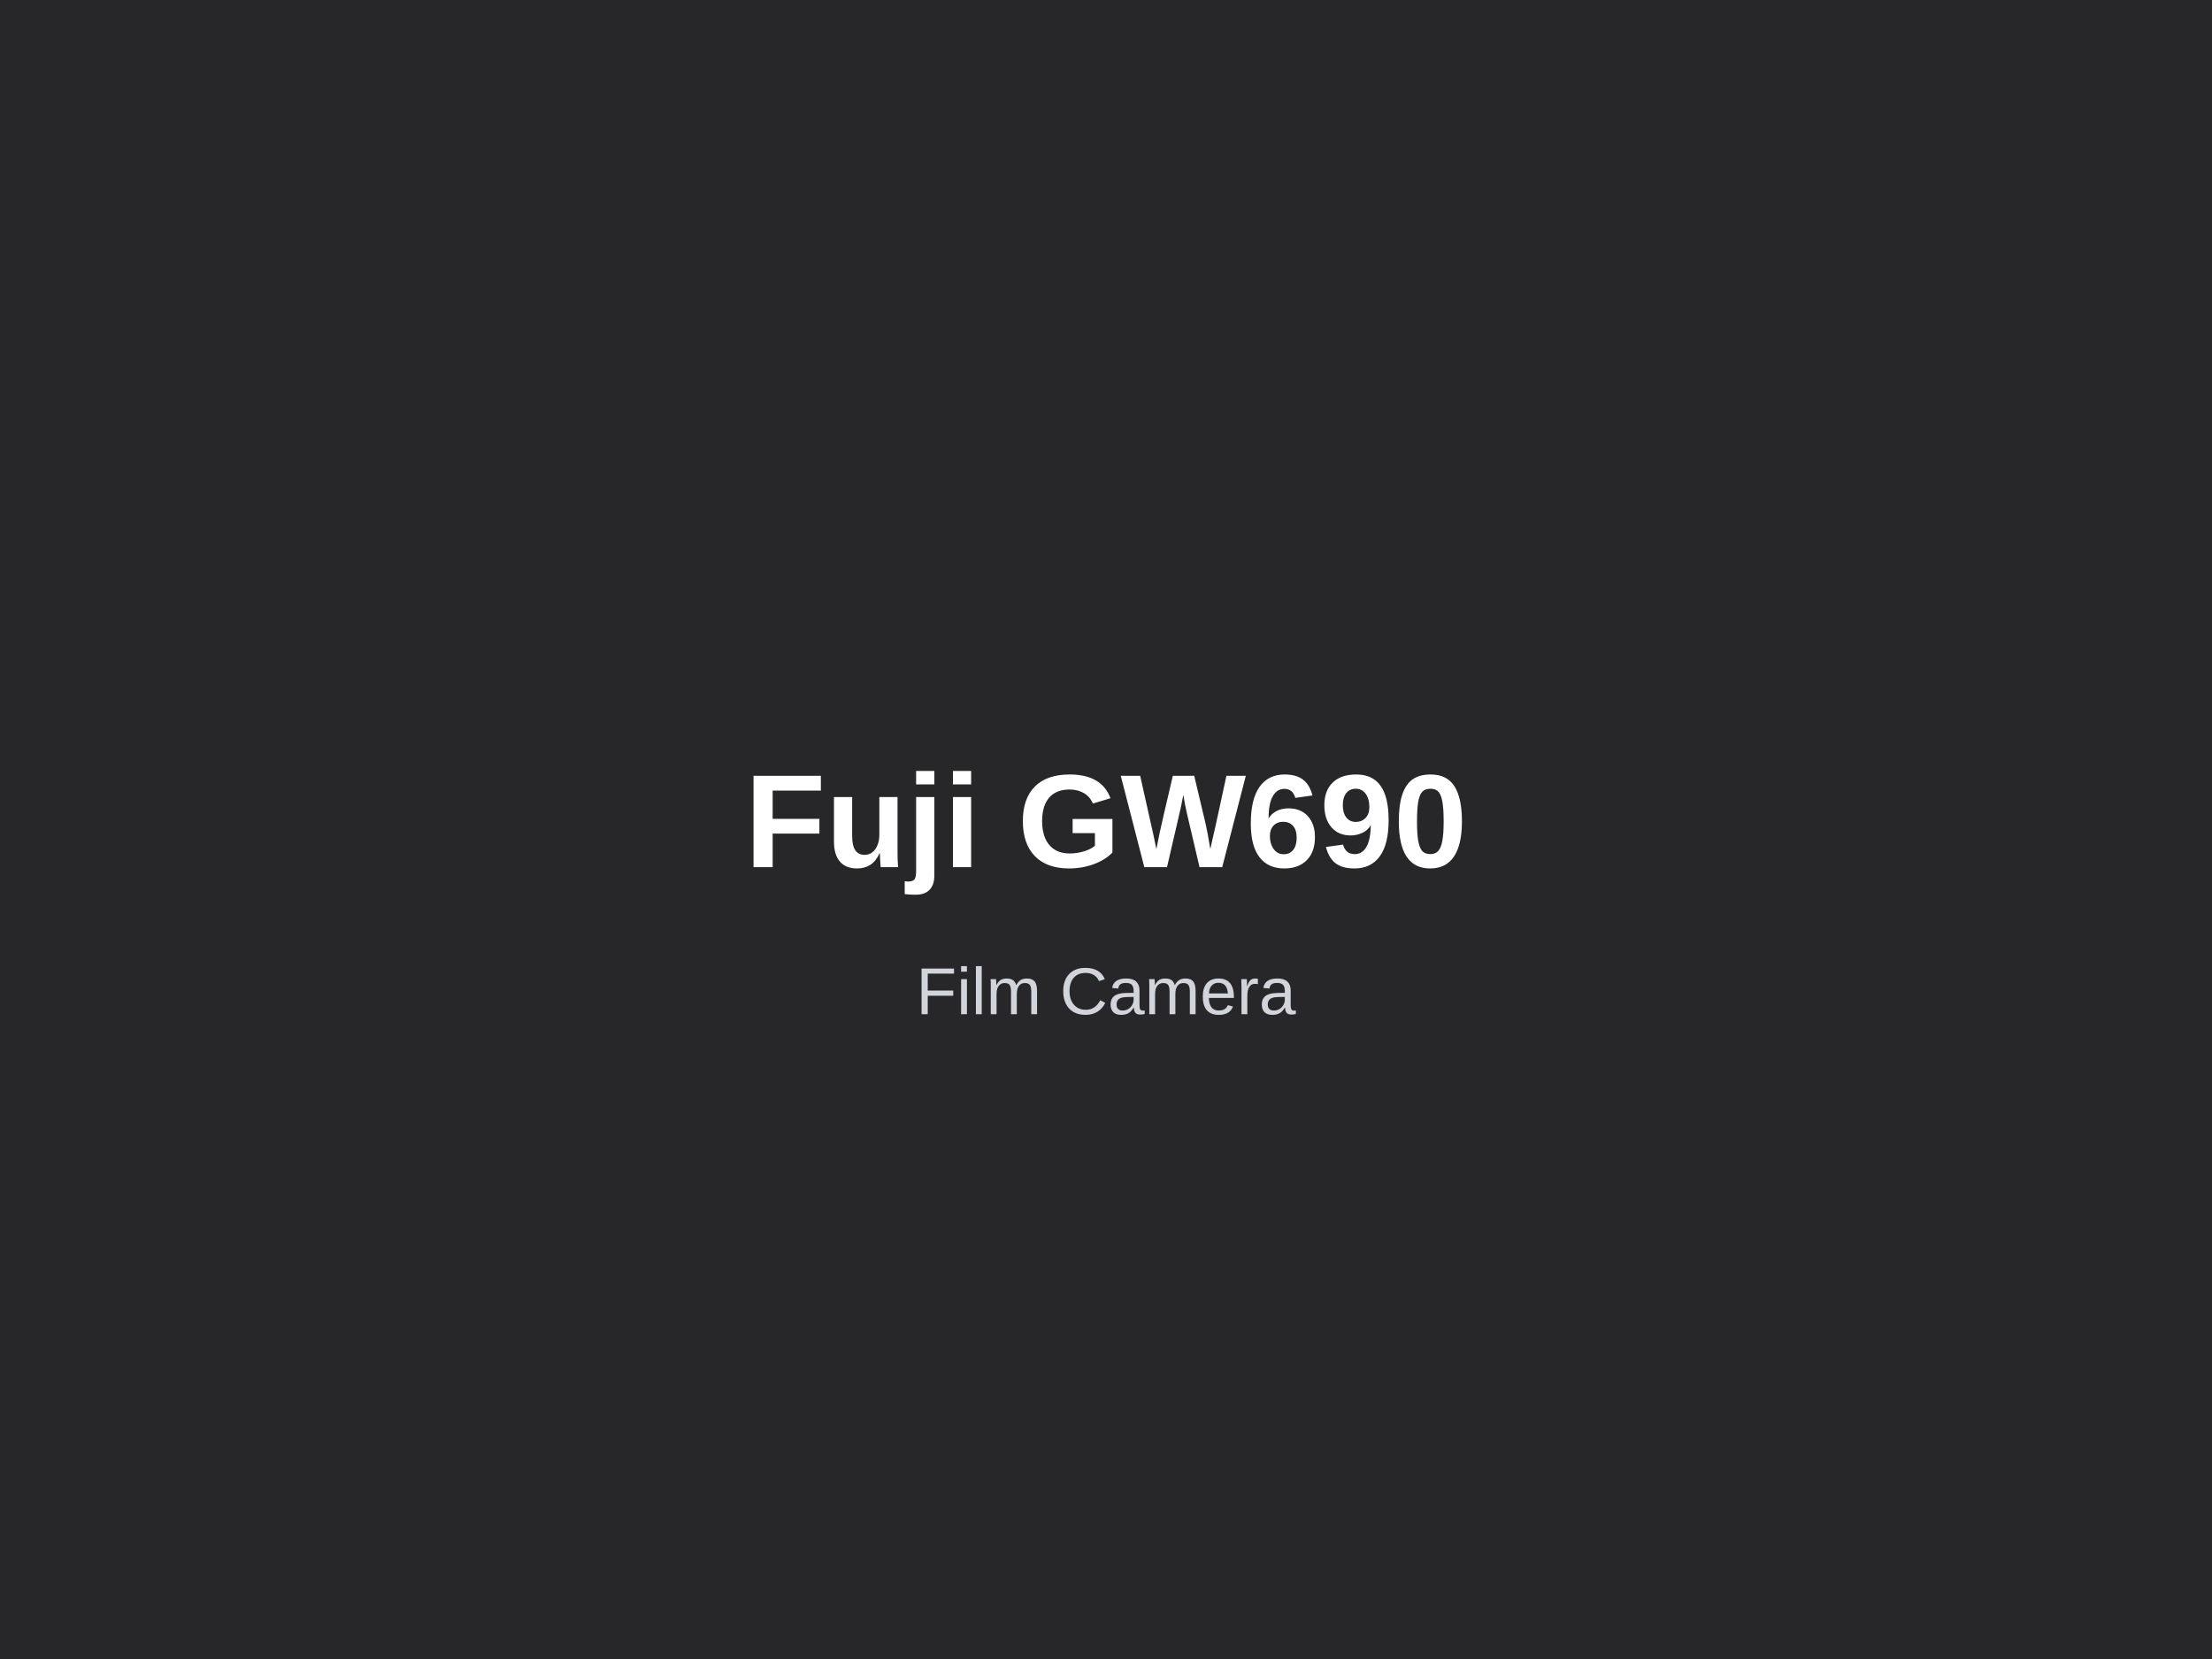
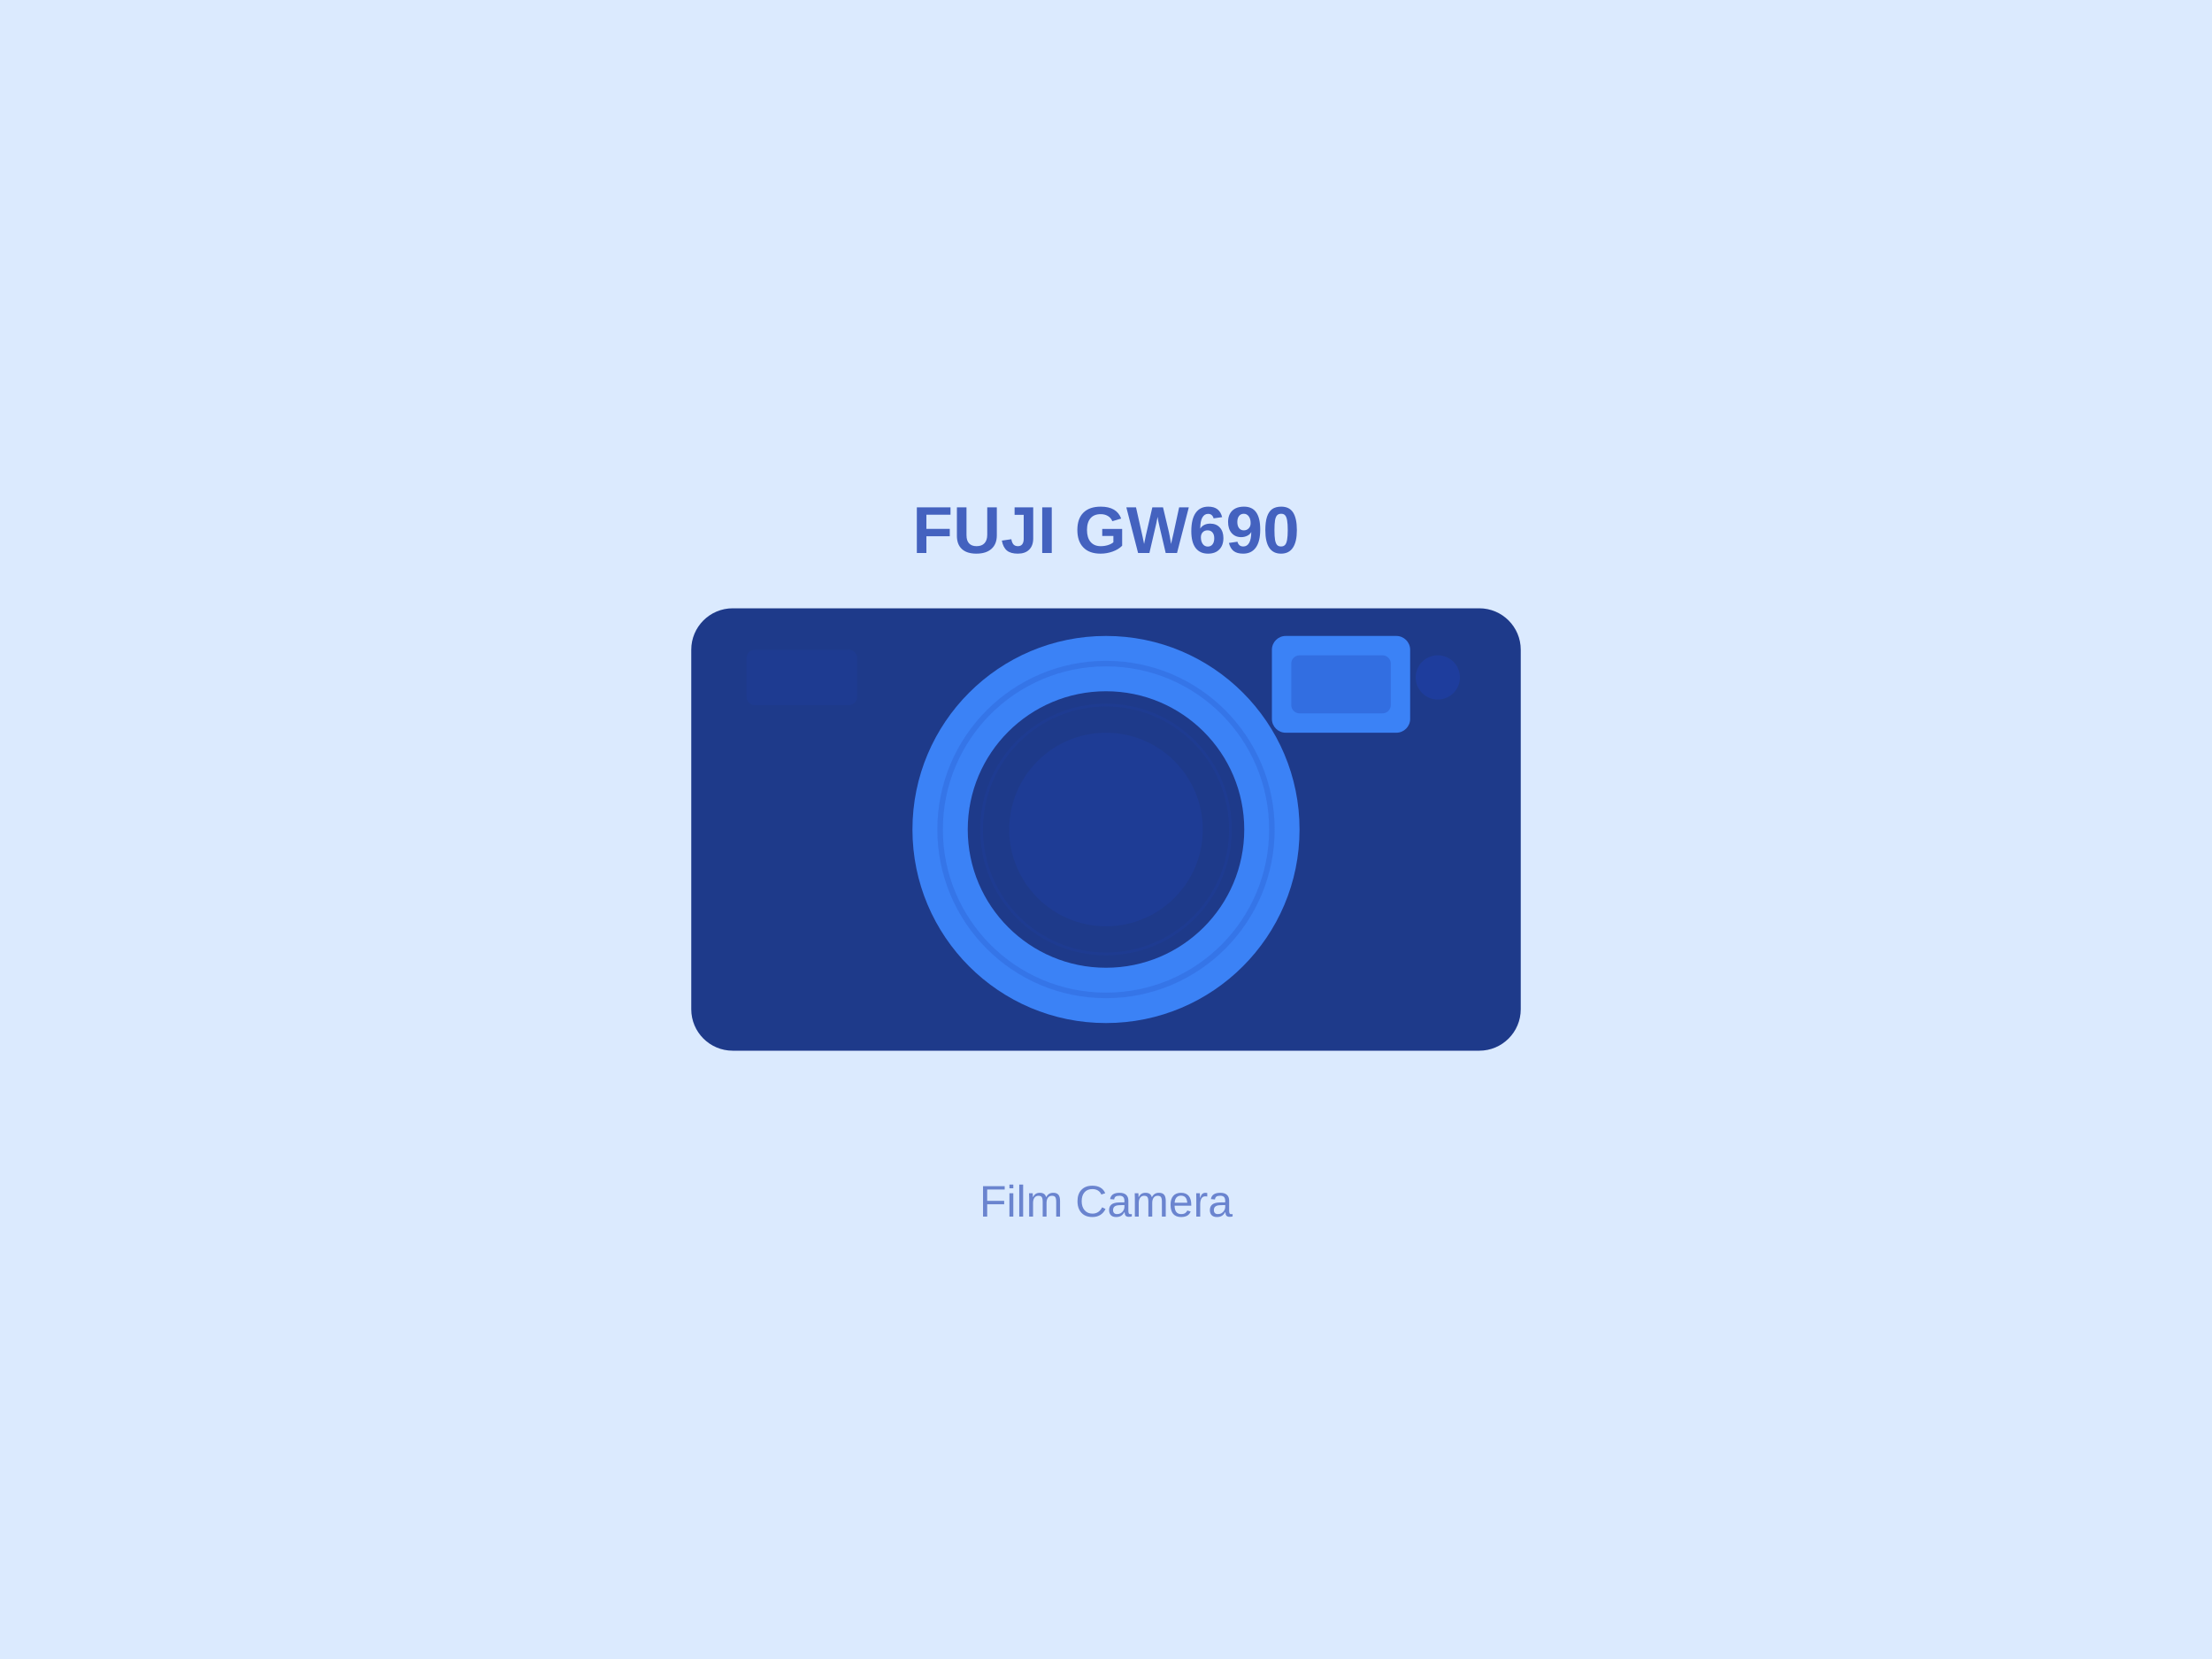
<svg xmlns="http://www.w3.org/2000/svg" width="800" height="600">
-   <rect width="800" height="600" fill="#27272a" />
-   <text x="50%" y="50%" font-family="Arial, sans-serif" font-size="48" font-weight="bold" fill="white" text-anchor="middle" dominant-baseline="middle">
-     Fuji GW690
-   </text>
-   <text x="50%" y="60%" font-family="Arial, sans-serif" font-size="24" fill="#d1d5db" text-anchor="middle" dominant-baseline="middle">
-     Film Camera
-   </text>
+   <rect width="800" height="600" fill="#dbeafe" />
+   <g transform="translate(400, 300)">
+     <rect x="-150" y="-80" width="300" height="160" fill="#1e3a8a" rx="15" />
+     <circle cx="0" cy="0" r="70" fill="#3b82f6" />
+     <circle cx="0" cy="0" r="50" fill="#1e3a8a" />
+     <circle cx="0" cy="0" r="35" fill="#1e40af" opacity="0.3" />
+     <circle cx="0" cy="0" r="60" fill="none" stroke="#1e40af" stroke-width="2" opacity="0.2" />
+     <circle cx="0" cy="0" r="45" fill="none" stroke="#1e40af" stroke-width="1" opacity="0.2" />
+     <rect x="60" y="-70" width="50" height="35" fill="#3b82f6" rx="5" />
+     <rect x="67" y="-63" width="36" height="21" fill="#1e40af" opacity="0.3" rx="3" />
+     <circle cx="120" cy="-55" r="8" fill="#1e40af" opacity="0.5" />
+     <rect x="-130" y="-65" width="40" height="20" fill="#1e40af" opacity="0.2" rx="3" />
+     <text x="0" y="-100" font-family="Arial, sans-serif" font-size="24" fill="#1e40af" text-anchor="middle" font-weight="bold" opacity="0.8">FUJI GW690</text>
+     <text x="0" y="140" font-family="Arial, sans-serif" font-size="16" fill="#1e40af" text-anchor="middle" opacity="0.6">Film Camera</text>
+   </g>
</svg>
